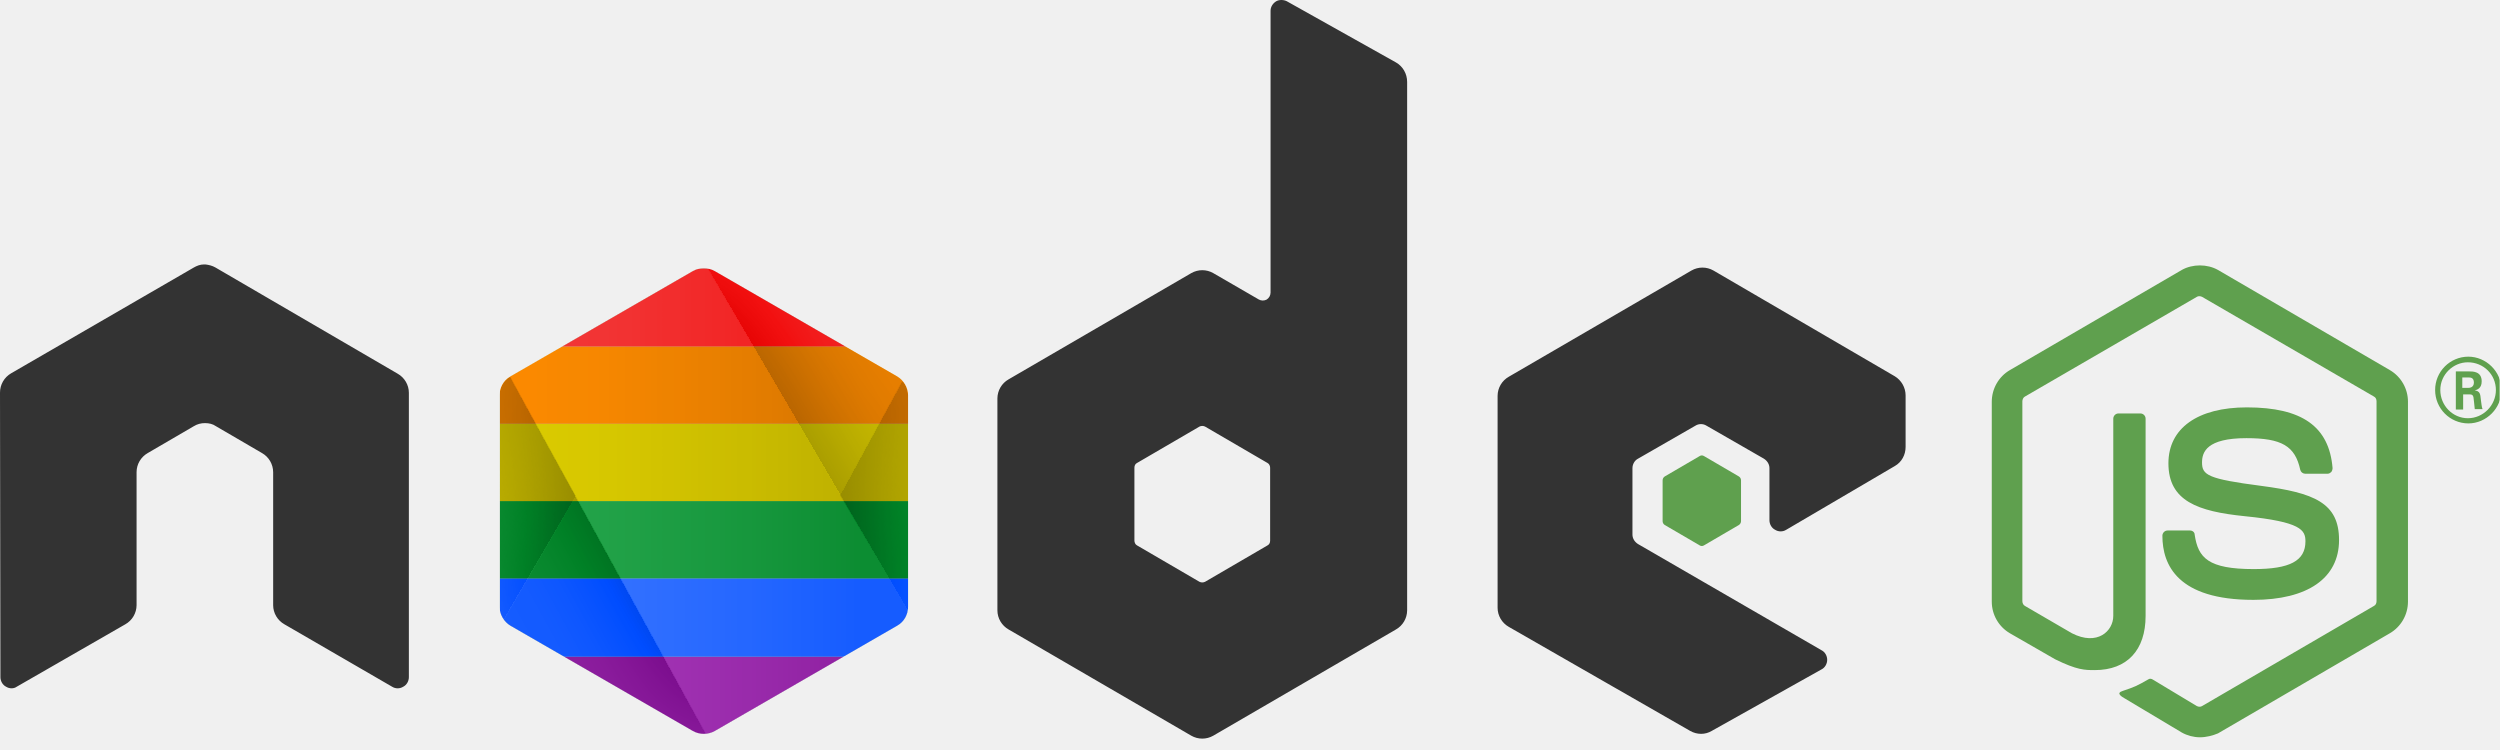
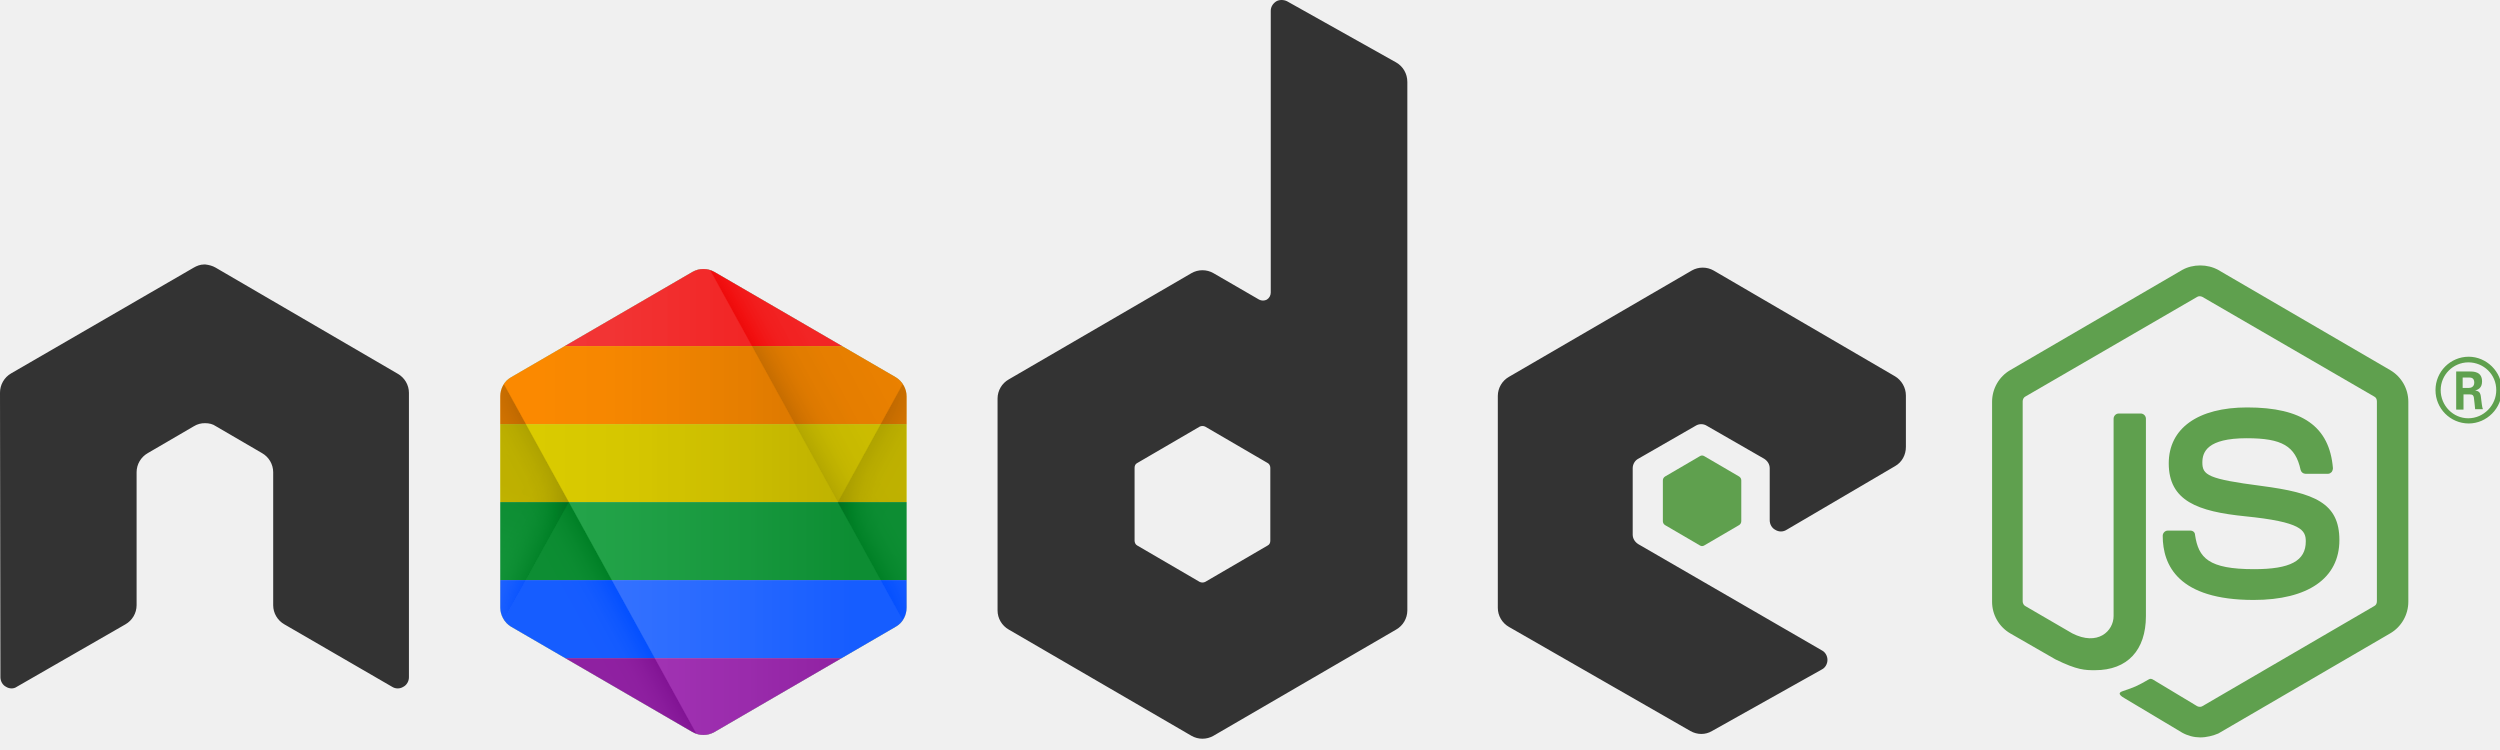
- <svg xmlns="http://www.w3.org/2000/svg" width="267" height="80" fill="none">
-   <mask id="a" width="267" height="80" x="0" y="0" maskUnits="userSpaceOnUse" style="mask-type:luminance">
-     <path fill="#fff" d="M266.96 0H0v79.988h266.96V0Z" />
+ <svg xmlns="http://www.w3.org/2000/svg" width="267" height="80" viewBox="0 0 267 80" fill="none">
+   <mask id="a" maskUnits="userSpaceOnUse" x="0" y="0" width="267" height="80" style="mask-type:luminance">
+     <path d="M267 0H0v79.378h267z" fill="#fff" />
  </mask>
  <g mask="url(#a)">
-     <path fill="#5FA04E" d="M234.948 78.743a4.013 4.013 0 0 1-1.933-.51l-6.12-3.657c-.921-.51-.46-.695-.184-.787 1.242-.417 1.472-.51 2.76-1.25.139-.093.323-.046.46.046l4.694 2.824c.184.093.413.093.552 0l18.36-10.695c.183-.093.277-.278.277-.51V42.86c0-.231-.094-.416-.277-.509l-18.36-10.649c-.184-.093-.415-.093-.552 0l-18.36 10.649c-.184.093-.276.324-.276.51v21.344c0 .185.092.416.276.509l5.015 2.917c2.715 1.389 4.418-.232 4.418-1.852V44.712c0-.277.23-.555.553-.555h2.347c.276 0 .552.231.552.555V65.78c0 3.658-1.979 5.787-5.431 5.787-1.057 0-1.885 0-4.233-1.157l-4.831-2.778a3.913 3.913 0 0 1-1.933-3.38V42.907c0-1.39.737-2.686 1.933-3.38l18.36-10.696c1.15-.648 2.714-.648 3.865 0l18.359 10.696a3.913 3.913 0 0 1 1.932 3.38V64.25c0 1.389-.736 2.685-1.932 3.38L236.88 78.326c-.552.232-1.243.417-1.932.417Z" />
-     <path fill="#5FA04E" d="M240.653 64.065c-8.053 0-9.71-3.704-9.71-6.852 0-.278.23-.556.552-.556h2.393c.277 0 .506.186.506.463.368 2.454 1.427 3.658 6.305 3.658 3.865 0 5.522-.88 5.522-2.963 0-1.204-.462-2.084-6.489-2.686-5.015-.51-8.145-1.62-8.145-5.648 0-3.75 3.13-5.973 8.375-5.973 5.891 0 8.789 2.037 9.157 6.482a.755.755 0 0 1-.136.417c-.095.092-.232.185-.372.185h-2.438a.54.54 0 0 1-.505-.417c-.553-2.546-1.98-3.38-5.752-3.38-4.234 0-4.739 1.482-4.739 2.593 0 1.343.597 1.76 6.303 2.5 5.66.741 8.33 1.806 8.33 5.788 0 4.074-3.36 6.39-9.157 6.39ZM267.16 41.656c0 1.944-1.612 3.565-3.545 3.565a3.556 3.556 0 0 1-3.543-3.565 3.555 3.555 0 0 1 3.543-3.565c1.888 0 3.545 1.574 3.545 3.565Zm-6.535 0c0 1.667 1.335 3.01 2.944 3.01 1.658 0 2.992-1.39 2.992-3.01 0-1.667-1.334-2.963-2.992-2.963-1.563 0-2.944 1.296-2.944 2.963Zm1.657-1.991h1.381c.46 0 1.381 0 1.381 1.065 0 .74-.463.88-.74.972.555.046.6.417.645.926.047.324.095.88.186 1.065h-.831c0-.185-.136-1.204-.136-1.25-.045-.231-.137-.324-.413-.324h-.691v1.62h-.782v-4.074Zm.735 1.76h.598c.508 0 .598-.37.598-.556 0-.556-.368-.556-.598-.556h-.642v1.111h.044Z" />
-     <path fill="#333" fill-rule="evenodd" d="M43.667 41.948c0-.834-.46-1.62-1.196-2.037L23.007 28.567c-.322-.185-.69-.278-1.058-.324h-.184c-.369 0-.737.139-1.059.324L1.196 39.864A2.377 2.377 0 0 0 0 41.948L.046 72.32c0 .417.23.833.598 1.018.368.232.828.232 1.15 0l11.596-6.667a2.358 2.358 0 0 0 1.196-2.037V50.421c0-.834.46-1.62 1.197-2.037l4.923-2.87a2.217 2.217 0 0 1 1.197-.325c.414 0 .828.092 1.15.324l4.923 2.87a2.358 2.358 0 0 1 1.197 2.038v14.214c0 .834.46 1.62 1.196 2.037l11.504 6.667c.368.232.828.232 1.196 0 .368-.185.598-.601.598-1.018V41.948ZM137.444.139c-.368-.185-.828-.185-1.151 0-.368.231-.597.602-.597 1.019v30.095a.893.893 0 0 1-.415.74.875.875 0 0 1-.828 0l-4.877-2.824a2.36 2.36 0 0 0-2.347 0l-19.51 11.344a2.358 2.358 0 0 0-1.196 2.037v22.64c0 .834.46 1.621 1.196 2.038l19.51 11.344a2.36 2.36 0 0 0 2.347 0l19.51-11.344a2.358 2.358 0 0 0 1.196-2.037V8.75c0-.88-.46-1.667-1.196-2.084L137.444.14Zm-1.794 57.598c0 .23-.093.416-.276.509l-6.673 3.89a.678.678 0 0 1-.598 0l-6.672-3.89c-.184-.093-.276-.324-.276-.51v-7.778c0-.231.092-.417.276-.51l6.672-3.889a.678.678 0 0 1 .598 0l6.673 3.89c.183.092.276.324.276.51v7.777ZM202.367 49.773c.738-.417 1.151-1.204 1.151-2.038v-5.51c0-.833-.459-1.62-1.151-2.037l-19.371-11.297a2.359 2.359 0 0 0-2.347 0L161.14 40.235a2.357 2.357 0 0 0-1.197 2.037v22.64c0 .834.46 1.621 1.197 2.038l19.371 11.112c.737.417 1.611.417 2.301 0l11.734-6.575c.368-.185.598-.602.598-1.018 0-.417-.23-.834-.598-1.019l-19.602-11.344c-.368-.23-.598-.601-.598-1.018v-7.084c0-.417.23-.834.598-1.019l6.12-3.518a1.117 1.117 0 0 1 1.196 0l6.12 3.518c.368.232.597.602.597 1.02v5.555c0 .417.231.833.6 1.019.367.231.827.231 1.195 0l11.595-6.806Z" clip-rule="evenodd" />
-     <path fill="#5FA04E" fill-rule="evenodd" d="M181.524 48.708a.417.417 0 0 1 .461 0l3.726 2.176c.138.093.23.232.23.417v4.352a.487.487 0 0 1-.23.417l-3.726 2.176a.417.417 0 0 1-.461 0l-3.727-2.176a.487.487 0 0 1-.23-.417v-4.352c0-.185.092-.324.23-.417l3.727-2.176Z" clip-rule="evenodd" />
-     <g clip-path="url(#b)">
-       <mask id="d" width="44" height="51" x="53" y="28" maskUnits="userSpaceOnUse" style="mask-type:alpha">
-         <path fill="url(#c)" d="M76.348 28.96a2.385 2.385 0 0 0-2.36 0L54.507 40.205c-.74.417-1.157 1.204-1.157 2.036v22.54c0 .833.462 1.62 1.157 2.036l19.48 11.246a2.384 2.384 0 0 0 2.36 0L95.83 66.819c.74-.416 1.156-1.204 1.156-2.036v-22.54a2.412 2.412 0 0 0-1.156-2.036L76.348 28.96Z" />
-       </mask>
-       <g mask="url(#d)">
-         <path fill="#750787" d="M97.056 70.132H53.35v8.258h43.706v-8.258Z" />
-         <path fill="#004DFF" d="M97.056 61.773H53.35v8.358h43.706v-8.358Z" />
-         <path fill="#008026" d="M97.056 53.515H53.35v8.258h43.706v-8.258Z" />
-         <path fill="#FFED00" d="M97.056 45.256H53.35v8.259h43.706v-8.259Z" />
-         <path fill="#FF8C00" d="M97.056 36.998H53.35v8.259h43.706v-8.259Z" />
-         <path fill="#E40303" d="M97.056 28.64H53.35v8.358h43.706V28.64Z" />
+     <path d="M234.983 78.755a4 4 0 0 1-1.933-.51l-6.121-3.658c-.921-.51-.46-.695-.184-.787 1.242-.417 1.472-.51 2.761-1.25.138-.093.322-.047.46.046l4.694 2.825c.184.092.414.092.552 0l18.363-10.698c.183-.092.277-.277.277-.509V42.867c0-.232-.094-.417-.277-.51l-18.363-10.65c-.184-.093-.414-.093-.552 0l-18.362 10.65c-.184.093-.276.324-.276.51v21.347c0 .186.092.417.276.51l5.016 2.917c2.715 1.39 4.418-.232 4.418-1.852v-21.07c0-.278.23-.556.553-.556h2.347c.276 0 .552.232.552.556v21.07c0 3.658-1.979 5.788-5.431 5.788-1.058 0-1.886 0-4.234-1.157l-4.832-2.779a3.91 3.91 0 0 1-1.933-3.38V42.912c0-1.39.737-2.686 1.933-3.38l18.363-10.697c1.15-.649 2.715-.649 3.865 0l18.363 10.696a3.91 3.91 0 0 1 1.932 3.381V64.26c0 1.39-.736 2.686-1.932 3.381l-18.363 10.697c-.552.232-1.242.417-1.932.417" fill="#5FA04E" />
+     <path d="M240.69 64.075c-8.055 0-9.712-3.705-9.712-6.854 0-.277.23-.555.552-.555h2.393c.277 0 .507.185.507.463.368 2.454 1.426 3.658 6.305 3.658 3.866 0 5.523-.88 5.523-2.963 0-1.204-.462-2.084-6.49-2.686-5.016-.51-8.146-1.621-8.146-5.65 0-3.75 3.13-5.974 8.376-5.974 5.892 0 8.791 2.038 9.159 6.484a.76.76 0 0 1-.137.416c-.094.093-.231.186-.371.186h-2.439a.54.54 0 0 1-.505-.417c-.553-2.547-1.98-3.38-5.753-3.38-4.234 0-4.74 1.481-4.74 2.593 0 1.342.598 1.76 6.305 2.5 5.66.741 8.33 1.806 8.33 5.788 0 4.076-3.36 6.391-9.157 6.391m26.51-22.413c0 1.945-1.612 3.566-3.546 3.566a3.556 3.556 0 0 1-3.543-3.566 3.556 3.556 0 0 1 3.543-3.565c1.888 0 3.546 1.574 3.546 3.565m-6.536 0c0 1.667 1.335 3.01 2.944 3.01 1.658 0 2.993-1.39 2.993-3.01 0-1.667-1.335-2.963-2.993-2.963a2.975 2.975 0 0 0-2.944 2.963m1.657-1.991h1.381c.46 0 1.381 0 1.381 1.065 0 .74-.462.88-.739.973.554.046.599.416.645.926.046.324.094.88.185 1.065h-.83c0-.186-.137-1.204-.137-1.25-.045-.232-.137-.325-.413-.325h-.691v1.62h-.782zm.736 1.76h.597c.508 0 .599-.37.599-.556 0-.556-.368-.556-.599-.556h-.642v1.112z" fill="#5FA04E" />
+     <path fill-rule="evenodd" clip-rule="evenodd" d="M43.674 41.954c0-.834-.46-1.62-1.197-2.038L23.01 28.572c-.322-.185-.69-.278-1.058-.324h-.184c-.368 0-.736.139-1.059.324l-19.512 11.3A2.38 2.38 0 0 0 0 41.953l.046 30.378c0 .416.23.833.598 1.018.368.232.829.232 1.15 0l11.598-6.668a2.36 2.36 0 0 0 1.197-2.037V50.428c0-.833.46-1.62 1.196-2.037l4.924-2.871a2.2 2.2 0 0 1 1.197-.325c.414 0 .828.093 1.15.325l4.925 2.87a2.36 2.36 0 0 1 1.196 2.038v14.217c0 .833.46 1.62 1.197 2.037l11.505 6.668c.368.232.828.232 1.197 0 .368-.185.598-.602.598-1.018zM137.465.139c-.369-.185-.829-.185-1.151 0-.368.231-.598.602-.598 1.019v30.1a.89.89 0 0 1-.415.74.88.88 0 0 1-.828 0l-4.878-2.825a2.36 2.36 0 0 0-2.347 0L107.735 40.52a2.36 2.36 0 0 0-1.196 2.037V65.2c0 .834.46 1.621 1.196 2.038l19.513 11.345a2.36 2.36 0 0 0 2.347 0l19.513-11.345a2.36 2.36 0 0 0 1.196-2.038V8.752c0-.88-.46-1.667-1.196-2.084zm-1.795 57.606c0 .232-.092.417-.276.51l-6.674 3.89a.68.68 0 0 1-.598 0l-6.673-3.89c-.184-.093-.276-.325-.276-.51v-7.78c0-.231.092-.416.276-.509l6.673-3.89a.68.68 0 0 1 .598 0l6.674 3.89c.184.093.276.324.276.51zm66.728-7.965c.737-.417 1.151-1.204 1.151-2.038v-5.51c0-.834-.46-1.62-1.151-2.037l-19.375-11.3a2.36 2.36 0 0 0-2.347 0l-19.512 11.346a2.36 2.36 0 0 0-1.197 2.037v22.645c0 .833.46 1.62 1.197 2.037l19.374 11.114c.737.416 1.611.416 2.301 0l11.736-6.576c.368-.185.598-.602.598-1.019s-.23-.833-.598-1.018L174.97 58.115c-.368-.231-.598-.602-.598-1.018v-7.085c0-.417.23-.834.598-1.02l6.121-3.518a1.12 1.12 0 0 1 1.196 0l6.121 3.519c.368.231.598.602.598 1.019v5.557c0 .416.23.833.599 1.018.368.232.828.232 1.196 0z" fill="#333" />
+     <path fill-rule="evenodd" clip-rule="evenodd" d="M181.551 48.716a.42.42 0 0 1 .461 0l3.727 2.176c.138.092.23.231.23.417v4.352a.49.49 0 0 1-.23.417l-3.727 2.177a.42.42 0 0 1-.461 0l-3.727-2.177a.49.49 0 0 1-.23-.417V51.31c0-.185.092-.325.23-.417z" fill="#5FA04E" />
+     <g transform="translate(53.428, 28.628)">
+       <g clip-path="url(#d)">
+         <rect fill="#E40303" x="0" y="0" width="44" height="8.333" />
+         <rect fill="#FF8C00" x="0" y="8.333" width="44" height="8.333" />
+         <rect fill="#FFED00" x="0" y="16.666" width="44" height="8.333" />
+         <rect fill="#008026" x="0" y="25" width="44" height="8.333" />
+         <rect fill="#004DFF" x="0" y="33.333" width="44" height="8.333" />
+         <rect fill="#750787" x="0" y="41.666" width="44" height="8.333" />
      </g>
      <g opacity=".5" style="mix-blend-mode:luminosity">
-         <path fill="#fff" d="M76.348 28.96a2.385 2.385 0 0 0-2.36 0L54.507 40.205c-.74.417-1.157 1.204-1.157 2.036v22.54c0 .833.462 1.62 1.157 2.036l19.48 11.246a2.384 2.384 0 0 0 2.36 0L95.83 66.819c.74-.416 1.156-1.204 1.156-2.036v-22.54a2.412 2.412 0 0 0-1.156-2.036L76.348 28.96Z" />
+         <rect clip-path="url(#d)" fill="#fff" x="0" y="0" width="44" height="50" />
        <g style="mix-blend-mode:luminosity">
-           <mask id="f" width="44" height="51" x="53" y="28" maskUnits="userSpaceOnUse" style="mask-type:alpha">
-             <path fill="url(#e)" d="M76.348 28.96a2.385 2.385 0 0 0-2.36 0L54.507 40.205c-.74.417-1.157 1.204-1.157 2.036v22.54c0 .833.462 1.62 1.157 2.036l19.48 11.246a2.384 2.384 0 0 0 2.36 0L95.83 66.819c.74-.416 1.156-1.204 1.156-2.036v-22.54a2.412 2.412 0 0 0-1.156-2.036L76.348 28.96Z" />
-           </mask>
-           <g mask="url(#f)">
-             <path fill="url(#g)" d="M76.348 28.96a2.385 2.385 0 0 0-2.36 0L54.507 40.205c-.74.417-1.157 1.204-1.157 2.036v22.54c0 .833.462 1.62 1.157 2.036l19.48 11.246a2.384 2.384 0 0 0 2.36 0L95.83 66.819c.74-.416 1.156-1.204 1.156-2.036v-22.54a2.412 2.412 0 0 0-1.156-2.036L76.348 28.96Z" />
-             <g filter="url(#h)">
-               <path fill="url(#i)" d="M95.875 40.206 76.3 28.96a3.215 3.215 0 0 0-.601-.231l-21.885 37.49c.185.231.477.569.709.708l19.463 11.138c.556.324 1.203.417 1.805.231l20.591-37.672a1.448 1.448 0 0 0-.508-.417Z" />
-             </g>
-             <g filter="url(#j)">
-               <path fill="url(#k)" d="M95.826 66.818c.556-.324 1.057-.931 1.057-1.663L75.559 28.682c-.556-.092-1.157-.046-1.666.277l-19.434 11.2 20.96 38.23c.306-.05.602-.144.88-.278l19.527-11.293Z" />
-             </g>
-           </g>
+           <path fill="url(#b)" d="M22.873.417a2.36 2.36 0 0 0-2.348 0L1.151 11.669C.414 12.086 0 12.873 0 13.707v22.551c0 .834.46 1.621 1.15 2.038l19.375 11.253a2.36 2.36 0 0 0 2.348 0l19.374-11.253c.737-.417 1.15-1.204 1.15-2.038V13.707c0-.834-.46-1.62-1.15-2.038z" />
+           <path fill="url(#c)" filter="url(#f)" clip-path="url(#d)" d="m21.699-1.047 21.506 12.995L21.7 51.073.153 38.055z" />
+           <path fill="url(#e)" filter="url(#f)" clip-path="url(#d)" d="M21.699-1.047.153 11.948l21.546 39.125 21.506-13.018z" />
        </g>
      </g>
    </g>
  </g>
  <defs>
-     <linearGradient id="c" x1="83.101" x2="65.483" y1="37.336" y2="73.272" gradientUnits="userSpaceOnUse">
-       <stop stop-color="#3F873F" />
-       <stop offset=".33" stop-color="#3F8B3D" />
-       <stop offset=".637" stop-color="#3E9638" />
-       <stop offset=".934" stop-color="#3DA92E" />
+     <linearGradient id="b" x1="30.33" y1="8.56" x2="14.9" y2="44.7" gradientUnits="userSpaceOnUse">
+       <stop stop-color="#3F8B3D" />
+       <stop offset=".64" stop-color="#3F873F" />
+       <stop offset=".93" stop-color="#3DA92E" />
      <stop offset="1" stop-color="#3DAE2B" />
    </linearGradient>
-     <linearGradient id="e" x1="83.101" x2="65.483" y1="37.336" y2="73.272" gradientUnits="userSpaceOnUse">
-       <stop stop-color="#3F873F" />
-       <stop offset=".33" stop-color="#3F8B3D" />
-       <stop offset=".637" stop-color="#3E9638" />
-       <stop offset=".934" stop-color="#3DA92E" />
-       <stop offset="1" stop-color="#3DAE2B" />
+     <linearGradient id="c" x1="18.8" y1="26.8" x2="68" y2=".4" gradientUnits="userSpaceOnUse">
+       <stop offset=".14" stop-color="#3F873F" />
+       <stop offset=".4" stop-color="#52A044" />
+       <stop offset=".71" stop-color="#64B749" />
+       <stop offset=".91" stop-color="#6ABF4B" />
    </linearGradient>
-     <linearGradient id="g" x1="83.101" x2="65.483" y1="37.336" y2="73.272" gradientUnits="userSpaceOnUse">
-       <stop stop-color="#3F873F" />
-       <stop offset=".33" stop-color="#3F8B3D" />
-       <stop offset=".637" stop-color="#3E9638" />
-       <stop offset=".934" stop-color="#3DA92E" />
-       <stop offset="1" stop-color="#3DAE2B" />
+     <linearGradient id="e" x1=".25" y1="24.5" x2="44" y2="24.5" gradientUnits="userSpaceOnUse">
+       <stop offset=".09" stop-color="#6ABF4B" />
+       <stop offset=".29" stop-color="#64B749" />
+       <stop offset=".6" stop-color="#52A044" />
+       <stop offset=".86" stop-color="#3F873F" />
    </linearGradient>
-     <linearGradient id="i" x1="72.207" x2="121.636" y1="56.143" y2="19.63" gradientUnits="userSpaceOnUse">
-       <stop offset=".138" stop-color="#3F873F" />
-       <stop offset=".402" stop-color="#52A044" />
-       <stop offset=".713" stop-color="#64B749" />
-       <stop offset=".908" stop-color="#6ABF4B" />
-     </linearGradient>
-     <linearGradient id="k" x1="52.636" x2="97.713" y1="53.505" y2="53.505" gradientUnits="userSpaceOnUse">
-       <stop offset=".092" stop-color="#6ABF4B" />
-       <stop offset=".287" stop-color="#64B749" />
-       <stop offset=".598" stop-color="#52A044" />
-       <stop offset=".862" stop-color="#3F873F" />
-     </linearGradient>
-     <filter id="h" width="66.568" height="73.662" x="41.815" y="16.728" color-interpolation-filters="sRGB" filterUnits="userSpaceOnUse">
-       <feFlood flood-opacity="0" result="BackgroundImageFix" />
-       <feColorMatrix in="SourceAlpha" result="hardAlpha" values="0 0 0 0 0 0 0 0 0 0 0 0 0 0 0 0 0 0 127 0" />
-       <feOffset />
-       <feGaussianBlur stdDeviation="6" />
-       <feComposite in2="hardAlpha" operator="out" />
-       <feColorMatrix values="0 0 0 0 0 0 0 0 0 0 0 0 0 0 0 0 0 0 0.75 0" />
-       <feBlend in2="BackgroundImageFix" result="effect1_dropShadow_1_1774" />
-       <feBlend in="SourceGraphic" in2="effect1_dropShadow_1_1774" result="shape" />
+     <clipPath id="d">
+       <path d="M22.873.417a2.36 2.36 0 0 0-2.348 0L1.151 11.669C.414 12.086 0 12.873 0 13.707v22.551c0 .834.46 1.621 1.15 2.038l19.375 11.253a2.36 2.36 0 0 0 2.348 0l19.374-11.253c.737-.417 1.15-1.204 1.15-2.038V13.707c0-.834-.46-1.62-1.15-2.038z" />
+     </clipPath>
+     <filter id="f">
+       <feDropShadow dx="0" dy="0" stdDeviation="2" flood-color="#000000" flood-opacity="0.5" />
    </filter>
-     <filter id="j" width="66.424" height="73.748" x="42.459" y="16.64" color-interpolation-filters="sRGB" filterUnits="userSpaceOnUse">
-       <feFlood flood-opacity="0" result="BackgroundImageFix" />
-       <feColorMatrix in="SourceAlpha" result="hardAlpha" values="0 0 0 0 0 0 0 0 0 0 0 0 0 0 0 0 0 0 127 0" />
-       <feOffset />
-       <feGaussianBlur stdDeviation="6" />
-       <feComposite in2="hardAlpha" operator="out" />
-       <feColorMatrix values="0 0 0 0 0 0 0 0 0 0 0 0 0 0 0 0 0 0 0.75 0" />
-       <feBlend in2="BackgroundImageFix" result="effect1_dropShadow_1_1774" />
-       <feBlend in="SourceGraphic" in2="effect1_dropShadow_1_1774" result="shape" />
-     </filter>
-     <clipPath id="b">
-       <path fill="#fff" d="M53.35 28.64h43.707v49.75H53.35z" />
-     </clipPath>
  </defs>
</svg>
